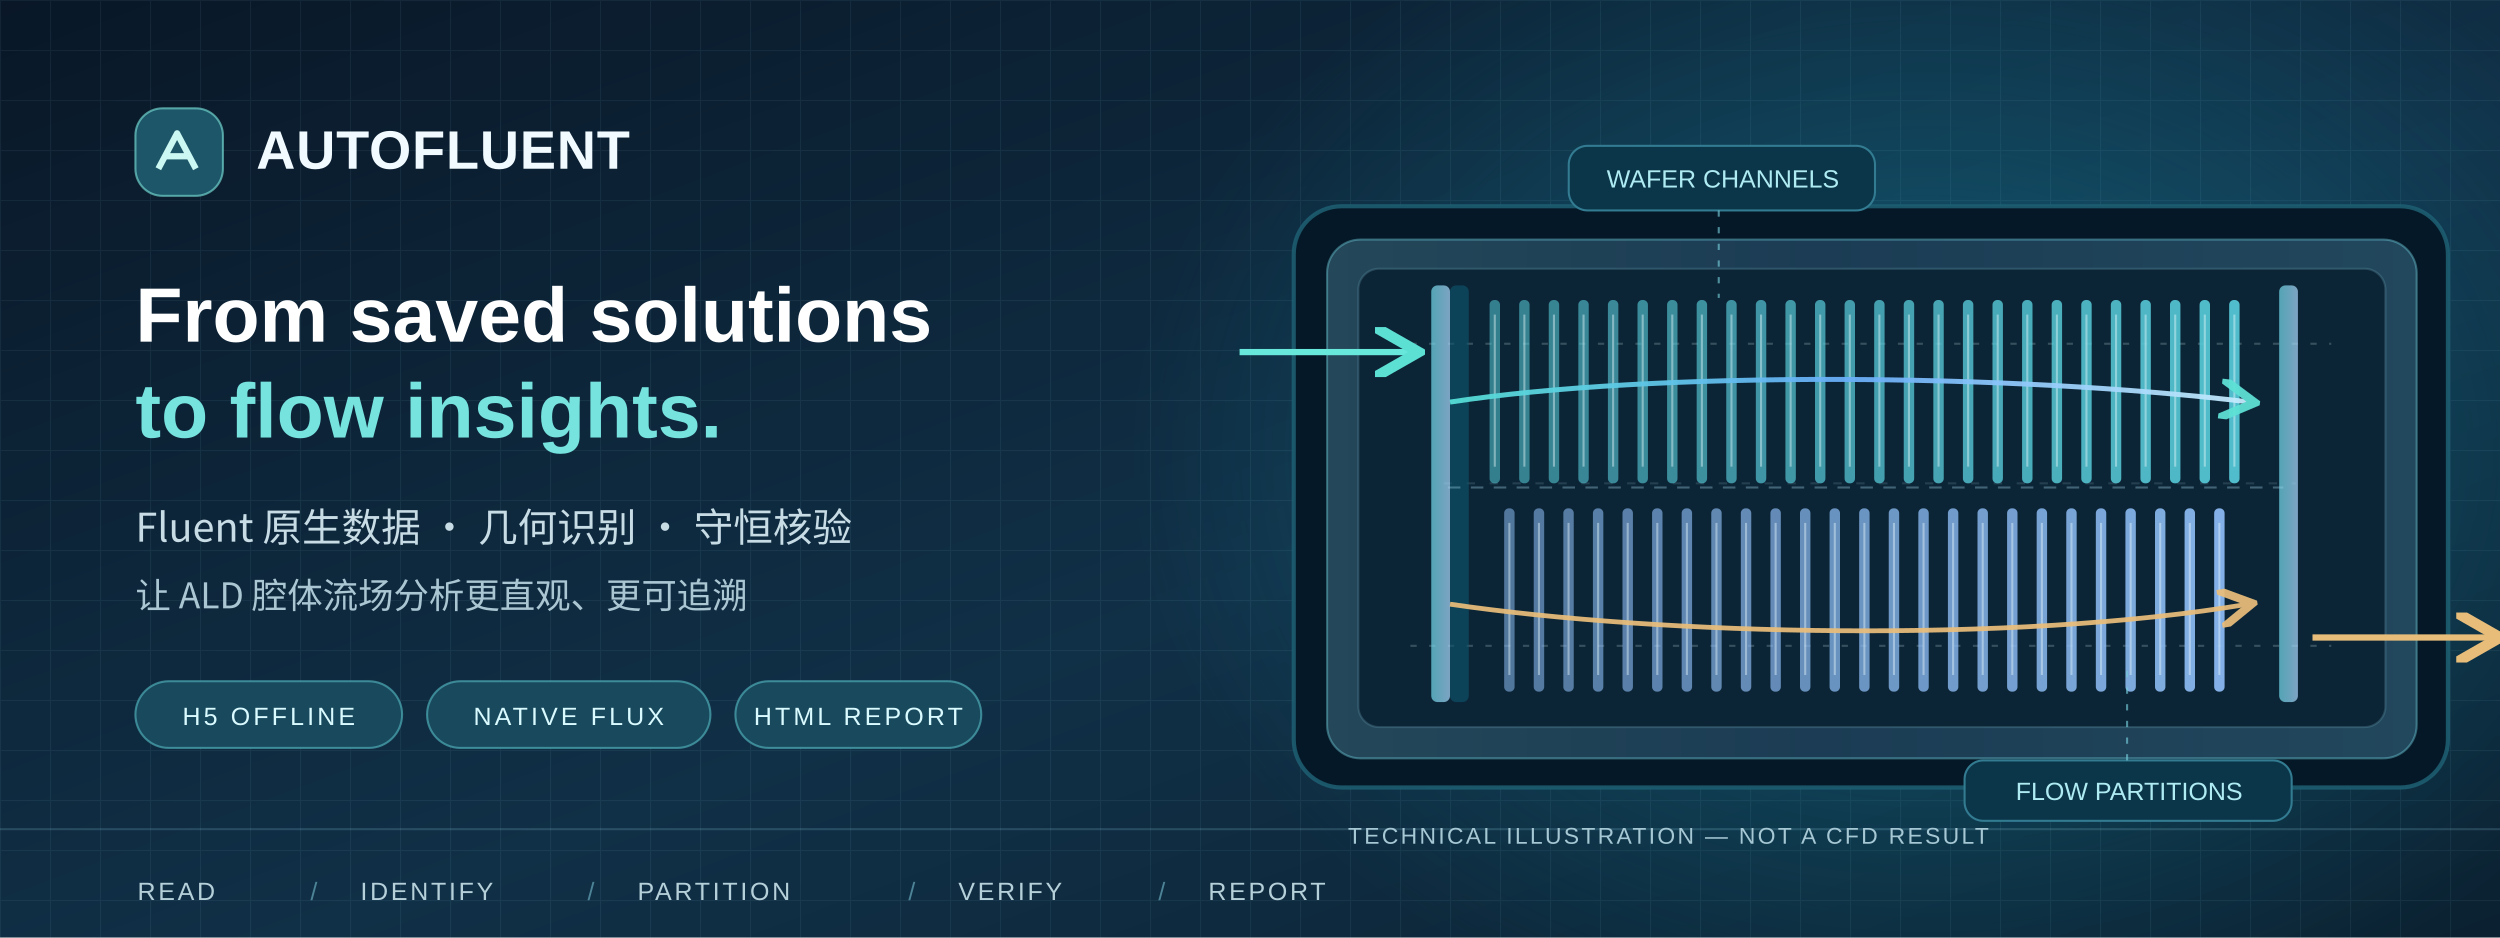
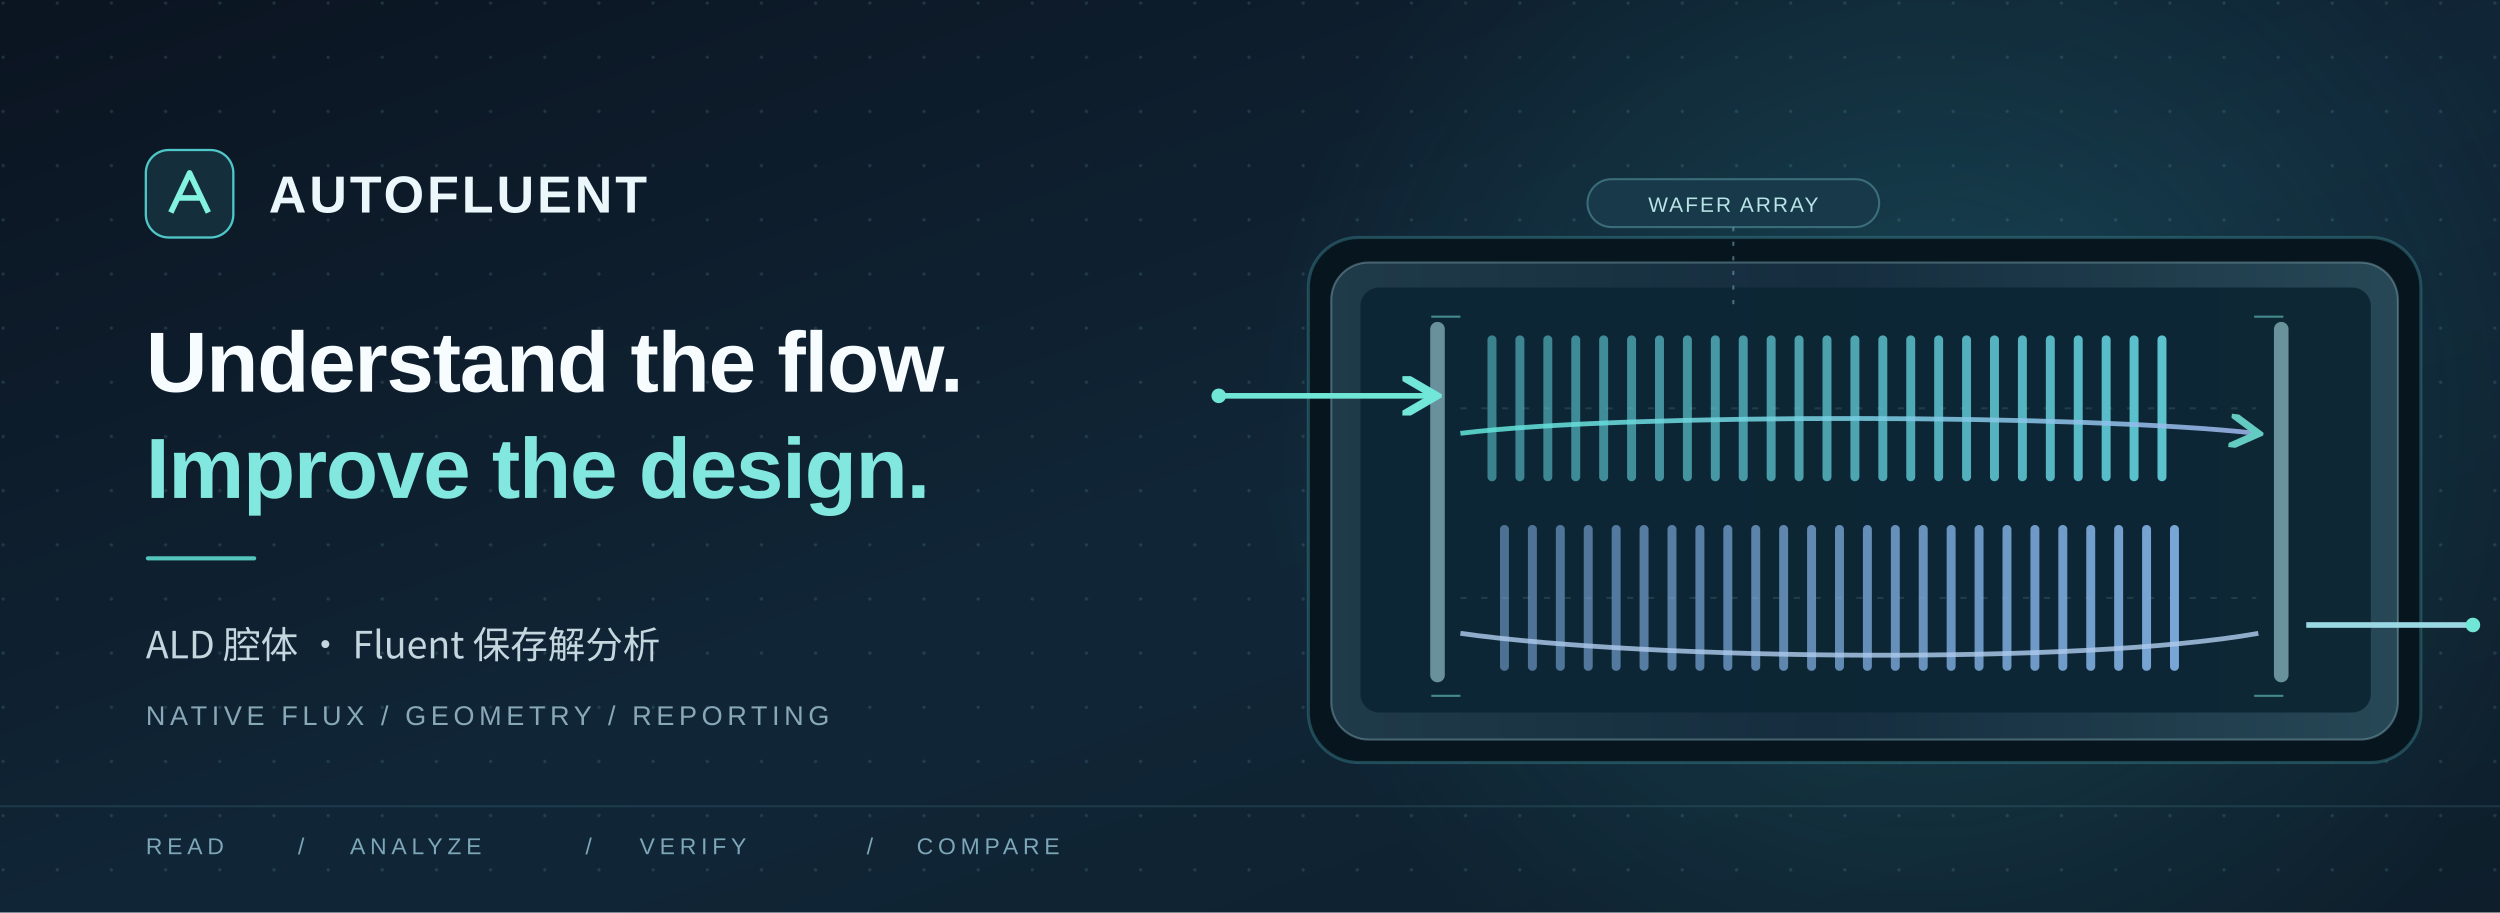
- <svg xmlns="http://www.w3.org/2000/svg" width="1200" height="450" viewBox="0 0 1200 450" role="img" aria-labelledby="t d">
+ <svg xmlns="http://www.w3.org/2000/svg" viewBox="0 0 1200 438" width="1200" height="438" role="img" aria-labelledby="title desc">
  <defs>
-     <linearGradient id="bg" x1="0" x2="1" y1="0" y2="1">
-       <stop stop-color="#091727" />
-       <stop offset=".56" stop-color="#103047" />
-       <stop offset="1" stop-color="#0b2131" />
+     <linearGradient id="bg" x1="0" y1="0" x2="1" y2="1">
+       <stop stop-color="#0b1421" />
+       <stop offset=".54" stop-color="#102637" />
+       <stop offset="1" stop-color="#0e1e2b" />
    </linearGradient>
-     <linearGradient id="vessel" x1="0" x2="1">
-       <stop stop-color="#244759" />
-       <stop offset=".45" stop-color="#1b3c54" />
-       <stop offset="1" stop-color="#22485d" />
+     <radialGradient id="halo">
+       <stop stop-color="#38c4c6" stop-opacity=".19" />
+       <stop offset="1" stop-color="#38c4c6" stop-opacity="0" />
+     </radialGradient>
+     <linearGradient id="line" x1="0" x2="1">
+       <stop stop-color="#5fe5d8" />
+       <stop offset=".55" stop-color="#7ccce4" />
+       <stop offset="1" stop-color="#9fb6ed" />
    </linearGradient>
-     <linearGradient id="line" x1="0" y1="0" x2="1" y2="0">
-       <stop stop-color="#55ded6" />
-       <stop offset=".5" stop-color="#69aef9" />
-       <stop offset="1" stop-color="#c5ecfd" />
+     <linearGradient id="chamber" x1="0" x2="1">
+       <stop stop-color="#1f3a49" />
+       <stop offset=".46" stop-color="#152d3e" />
+       <stop offset="1" stop-color="#274856" />
    </linearGradient>
-     <linearGradient id="plate" x1="0" x2="1" y1="0" y2="0">
-       <stop stop-color="#70d6e7" />
-       <stop offset="1" stop-color="#a9d6f8" />
-     </linearGradient>
-     <radialGradient id="aura">
-       <stop stop-color="#17a7c2" stop-opacity=".38" />
-       <stop offset="1" stop-color="#17a7c2" stop-opacity="0" />
-     </radialGradient>
-     <pattern id="grid" width="24" height="24" patternUnits="userSpaceOnUse">
-       <path d="M24 0H0V24" fill="none" stroke="#b7e8ff" stroke-opacity=".065" />
+     <pattern id="dots" width="26" height="26" patternUnits="userSpaceOnUse">
+       <circle cx="1.5" cy="1.5" r=".8" fill="#83cbd6" opacity=".16" />
    </pattern>
-     <marker id="arrow" markerWidth="8" markerHeight="8" refX="6" refY="4" orient="auto">
-       <path d="M0 0L7 4L0 8" fill="none" stroke="#5de0d4" stroke-width="1.7" />
-     </marker>
-     <marker id="warm" markerWidth="8" markerHeight="8" refX="6" refY="4" orient="auto">
-       <path d="M0 0L7 4L0 8" fill="none" stroke="#e8bd79" stroke-width="1.7" />
+     <marker id="arrow" markerWidth="7" markerHeight="7" refX="5.5" refY="3.5" orient="auto">
+       <path d="M0 0L6 3.5L0 7" stroke="#72e6d9" stroke-width="1.5" fill="none" />
    </marker>
  </defs>
-   <rect width="1200" height="450" fill="url(#bg)" />
-   <rect width="1200" height="450" fill="url(#grid)" />
-   <ellipse cx="925" cy="218" rx="385" ry="290" fill="url(#aura)" />
-   <path d="M0 398H1200" stroke="#a4e8f7" stroke-opacity=".17" />
-   <g transform="translate(65 52)">
-     <rect width="42" height="42" rx="13" fill="#1c5668" stroke="#76dcd5" stroke-opacity=".65" />
-     <path d="M11 29L20 12L29 29M15 23H25" fill="none" stroke="#ccf8f3" stroke-width="3" stroke-linejoin="round" />
-     <text x="58" y="29" font-size="26" font-weight="740" fill="#f1fbff" font-family="Arial, sans-serif" letter-spacing=".4">AUTOFLUENT</text>
-     <text x="0" y="112" font-size="37" font-weight="700" fill="#ffffff" font-family="Arial, sans-serif">From saved solutions</text>
-     <text x="0" y="158" font-size="37" font-weight="700" fill="#76e3de" font-family="Arial, sans-serif">to flow insights.</text>
-     <text x="0" y="208" fill="#c7dce5" font-size="19" font-family="'Microsoft YaHei','Noto Sans CJK SC',sans-serif">Fluent 原生数据 · 几何识别 · 守恒核验</text>
-     <text x="0" y="240" fill="#abc6d3" font-size="17" font-family="'Microsoft YaHei','Noto Sans CJK SC',sans-serif">让 ALD 腔体流场分析更直观、更可追溯</text>
-     <g transform="translate(0 275)">
-       <rect width="128" height="32" rx="16" fill="#19495d" stroke="#4eacb6" stroke-opacity=".7" />
-       <text x="64" y="21" fill="#d9faff" font-size="12" font-family="Arial,sans-serif" text-anchor="middle" letter-spacing="1.5">H5 OFFLINE</text>
-       <rect x="140" width="136" height="32" rx="16" fill="#19495d" stroke="#4eacb6" stroke-opacity=".7" />
-       <text x="208" y="21" fill="#d9faff" font-size="12" font-family="Arial,sans-serif" text-anchor="middle" letter-spacing="1.5">NATIVE FLUX</text>
-       <rect x="288" width="118" height="32" rx="16" fill="#19495d" stroke="#4eacb6" stroke-opacity=".7" />
-       <text x="347" y="21" fill="#d9faff" font-size="12" font-family="Arial,sans-serif" text-anchor="middle" letter-spacing="1.5">HTML REPORT</text>
+   <rect width="1200" height="438" fill="url(#bg)" />
+   <rect width="1200" height="438" fill="url(#dots)" />
+   <circle cx="924" cy="206" r="320" fill="url(#halo)" />
+   <path d="M0 387H1200" stroke="#7dd1dc" stroke-opacity=".12" />
+   <g transform="translate(70 72)">
+     <rect width="42" height="42" rx="11" fill="#142f3b" stroke="#4fc7c8" stroke-width="1.1" />
+     <path d="M12 30L21 11L30 30M16 23H26" fill="none" stroke="#83f2df" stroke-width="2.7" stroke-linejoin="round" />
+     <text x="59" y="30" font-family="Arial,Helvetica,sans-serif" font-size="25" fill="#ebf7fa" font-weight="700" letter-spacing="1.4">AUTOFLUENT</text>
+     <text x="0" y="116" font-family="Arial,Helvetica,sans-serif" font-size="41" fill="#f7fcff" font-weight="650" letter-spacing="-.6">Understand the flow.</text>
+     <text x="0" y="167" font-family="Arial,Helvetica,sans-serif" font-size="41" fill="#82e7de" font-weight="650" letter-spacing="-.6">Improve the design.</text>
+     <rect x="0" y="195" width="53" height="2" rx="1" fill="#53c5bc" />
+     <text x="0" y="244" font-family="Microsoft YaHei,Noto Sans CJK SC,Arial,sans-serif" font-size="18" fill="#c4d7df">ALD 腔体 · Fluent 保存解分析</text>
+     <text x="0" y="276" font-family="Arial,Helvetica,sans-serif" font-size="13" fill="#88a7b7" letter-spacing="2.2">NATIVE FLUX   /   GEOMETRY   /   REPORTING</text>
+   </g>
+   <g transform="translate(610 86)">
+     <rect x="18" y="28" width="534" height="252" rx="24" fill="#06151e" stroke="#3c8390" stroke-opacity=".45" stroke-width="1.5" />
+     <rect x="29" y="40" width="512" height="229" rx="18" fill="url(#chamber)" stroke="#94bdc9" stroke-opacity=".4" />
+     <rect x="43" y="52" width="485" height="204" rx="9" fill="#0d2534" opacity=".96" />
+     <path d="M80 72V238M485 72V238" stroke="#9acbd4" stroke-opacity=".65" stroke-width="7" stroke-linecap="round" />
+     <path d="M91 110H473M91 201H473" stroke="#b8e4e6" stroke-opacity=".12" stroke-dasharray="3 7" />
+     <rect x="104.0" y="75" width="4.3" height="70" rx="2.1" fill="#61cdd8" opacity="0.55" />
+     <rect x="117.4" y="75" width="4.3" height="70" rx="2.1" fill="#61cdd8" opacity="0.57" />
+     <rect x="130.8" y="75" width="4.3" height="70" rx="2.1" fill="#61cdd8" opacity="0.58" />
+     <rect x="144.2" y="75" width="4.3" height="70" rx="2.1" fill="#61cdd8" opacity="0.60" />
+     <rect x="157.6" y="75" width="4.3" height="70" rx="2.1" fill="#61cdd8" opacity="0.61" />
+     <rect x="171.0" y="75" width="4.3" height="70" rx="2.1" fill="#61cdd8" opacity="0.63" />
+     <rect x="184.4" y="75" width="4.3" height="70" rx="2.1" fill="#61cdd8" opacity="0.65" />
+     <rect x="197.8" y="75" width="4.3" height="70" rx="2.1" fill="#61cdd8" opacity="0.66" />
+     <rect x="211.2" y="75" width="4.3" height="70" rx="2.1" fill="#61cdd8" opacity="0.68" />
+     <rect x="224.6" y="75" width="4.3" height="70" rx="2.1" fill="#61cdd8" opacity="0.69" />
+     <rect x="238.0" y="75" width="4.3" height="70" rx="2.1" fill="#61cdd8" opacity="0.71" />
+     <rect x="251.4" y="75" width="4.3" height="70" rx="2.1" fill="#61cdd8" opacity="0.73" />
+     <rect x="264.8" y="75" width="4.3" height="70" rx="2.1" fill="#61cdd8" opacity="0.74" />
+     <rect x="278.2" y="75" width="4.3" height="70" rx="2.1" fill="#61cdd8" opacity="0.76" />
+     <rect x="291.6" y="75" width="4.3" height="70" rx="2.1" fill="#61cdd8" opacity="0.77" />
+     <rect x="305.0" y="75" width="4.3" height="70" rx="2.1" fill="#61cdd8" opacity="0.79" />
+     <rect x="318.4" y="75" width="4.3" height="70" rx="2.1" fill="#61cdd8" opacity="0.81" />
+     <rect x="331.8" y="75" width="4.3" height="70" rx="2.1" fill="#61cdd8" opacity="0.82" />
+     <rect x="345.2" y="75" width="4.3" height="70" rx="2.1" fill="#61cdd8" opacity="0.84" />
+     <rect x="358.6" y="75" width="4.3" height="70" rx="2.1" fill="#61cdd8" opacity="0.85" />
+     <rect x="372.0" y="75" width="4.3" height="70" rx="2.1" fill="#61cdd8" opacity="0.87" />
+     <rect x="385.4" y="75" width="4.3" height="70" rx="2.1" fill="#61cdd8" opacity="0.89" />
+     <rect x="398.8" y="75" width="4.3" height="70" rx="2.1" fill="#61cdd8" opacity="0.90" />
+     <rect x="412.2" y="75" width="4.3" height="70" rx="2.1" fill="#61cdd8" opacity="0.92" />
+     <rect x="425.6" y="75" width="4.3" height="70" rx="2.1" fill="#61cdd8" opacity="0.93" />
+     <rect x="110.0" y="166" width="4.3" height="70" rx="2.1" fill="#80aee0" opacity="0.55" />
+     <rect x="123.4" y="166" width="4.3" height="70" rx="2.1" fill="#80aee0" opacity="0.57" />
+     <rect x="136.8" y="166" width="4.3" height="70" rx="2.1" fill="#80aee0" opacity="0.58" />
+     <rect x="150.2" y="166" width="4.3" height="70" rx="2.1" fill="#80aee0" opacity="0.60" />
+     <rect x="163.6" y="166" width="4.3" height="70" rx="2.1" fill="#80aee0" opacity="0.61" />
+     <rect x="177.0" y="166" width="4.3" height="70" rx="2.1" fill="#80aee0" opacity="0.63" />
+     <rect x="190.4" y="166" width="4.3" height="70" rx="2.1" fill="#80aee0" opacity="0.65" />
+     <rect x="203.8" y="166" width="4.3" height="70" rx="2.1" fill="#80aee0" opacity="0.66" />
+     <rect x="217.2" y="166" width="4.3" height="70" rx="2.1" fill="#80aee0" opacity="0.68" />
+     <rect x="230.6" y="166" width="4.3" height="70" rx="2.1" fill="#80aee0" opacity="0.69" />
+     <rect x="244.0" y="166" width="4.3" height="70" rx="2.1" fill="#80aee0" opacity="0.71" />
+     <rect x="257.4" y="166" width="4.3" height="70" rx="2.1" fill="#80aee0" opacity="0.73" />
+     <rect x="270.8" y="166" width="4.3" height="70" rx="2.1" fill="#80aee0" opacity="0.74" />
+     <rect x="284.2" y="166" width="4.3" height="70" rx="2.1" fill="#80aee0" opacity="0.76" />
+     <rect x="297.6" y="166" width="4.3" height="70" rx="2.1" fill="#80aee0" opacity="0.77" />
+     <rect x="311.0" y="166" width="4.3" height="70" rx="2.1" fill="#80aee0" opacity="0.79" />
+     <rect x="324.4" y="166" width="4.3" height="70" rx="2.1" fill="#80aee0" opacity="0.81" />
+     <rect x="337.8" y="166" width="4.3" height="70" rx="2.1" fill="#80aee0" opacity="0.82" />
+     <rect x="351.2" y="166" width="4.3" height="70" rx="2.1" fill="#80aee0" opacity="0.84" />
+     <rect x="364.6" y="166" width="4.3" height="70" rx="2.1" fill="#80aee0" opacity="0.85" />
+     <rect x="378.0" y="166" width="4.3" height="70" rx="2.1" fill="#80aee0" opacity="0.87" />
+     <rect x="391.4" y="166" width="4.3" height="70" rx="2.1" fill="#80aee0" opacity="0.89" />
+     <rect x="404.8" y="166" width="4.3" height="70" rx="2.1" fill="#80aee0" opacity="0.90" />
+     <rect x="418.2" y="166" width="4.3" height="70" rx="2.1" fill="#80aee0" opacity="0.92" />
+     <rect x="431.6" y="166" width="4.3" height="70" rx="2.1" fill="#80aee0" opacity="0.93" />
+     <path d="M-25 104H78" stroke="#70e6d6" stroke-width="2.7" fill="none" marker-end="url(#arrow)" />
+     <path d="M91 122C173 112 393 113 473 122" stroke="url(#line)" stroke-width="2.3" fill="none" opacity=".86" marker-end="url(#arrow)" />
+     <path d="M91 218C183 231 390 233 474 218" stroke="#adc9ec" stroke-width="2.3" fill="none" opacity=".82" />
+     <path d="M497 214H576" stroke="#9ad9e4" stroke-width="2.7" fill="none" />
+     <g fill="#70e6d6">
+       <circle cx="-25" cy="104" r="3.5" />
+       <circle cx="577" cy="214" r="3.5" />
    </g>
+     <path d="M77 66H91M77 248H91M472 66H486M472 248H486" stroke="#73dcd7" stroke-opacity=".55" />
+     <rect x="152" y="0" width="140" height="23" rx="11.5" fill="#183949" stroke="#4f8a95" stroke-opacity=".65" />
+     <text x="222" y="15.7" font-size="10" fill="#b8e5e7" font-family="Arial,Helvetica,sans-serif" letter-spacing="1" text-anchor="middle">WAFER ARRAY</text>
+     <path d="M222 23V65" stroke="#6c9faf" stroke-opacity=".6" stroke-dasharray="2 5" />
  </g>
-   <g transform="translate(617 66)">
-     <rect x="4" y="33" width="554" height="279" rx="23" fill="#051827" stroke="#1e6074" stroke-opacity=".85" stroke-width="2" />
-     <rect x="20" y="49" width="523" height="249" rx="16" fill="url(#vessel)" stroke="#70cfde" stroke-opacity=".42" />
-     <rect x="35" y="63" width="493" height="220" rx="10" fill="#0c2536" stroke="#6094a8" stroke-opacity=".32" />
-     <path d="M60 99H502M60 244H502" stroke="#d9f3f7" stroke-opacity=".21" stroke-dasharray="3 6" />
-     <path d="M76 166H485" stroke="#b4e3f0" stroke-opacity=".14" stroke-dasharray="4 7" />
-     <rect x="70" y="71" width="9" height="200" rx="3" fill="url(#plate)" opacity=".72" />
-     <rect x="79" y="71" width="9" height="200" rx="3" fill="#0d536b" opacity=".65" />
-     <rect x="477" y="71" width="9" height="200" rx="3" fill="url(#plate)" opacity=".72" />
-     <g>
-       <rect x="98.0" y="78" width="5" height="88" rx="2.3" fill="#56c8d6" opacity="0.55" />
-       <path d="M100.5 85v73" stroke="#e9fafe" stroke-opacity=".43" stroke-width="1" />
-       <rect x="112.2" y="78" width="5" height="88" rx="2.3" fill="#56c8d6" opacity="0.57" />
-       <path d="M114.7 85v73" stroke="#e9fafe" stroke-opacity=".43" stroke-width="1" />
-       <rect x="126.4" y="78" width="5" height="88" rx="2.3" fill="#56c8d6" opacity="0.58" />
-       <path d="M128.9 85v73" stroke="#e9fafe" stroke-opacity=".43" stroke-width="1" />
-       <rect x="140.6" y="78" width="5" height="88" rx="2.3" fill="#56c8d6" opacity="0.60" />
-       <path d="M143.1 85v73" stroke="#e9fafe" stroke-opacity=".43" stroke-width="1" />
-       <rect x="154.8" y="78" width="5" height="88" rx="2.3" fill="#56c8d6" opacity="0.61" />
-       <path d="M157.3 85v73" stroke="#e9fafe" stroke-opacity=".43" stroke-width="1" />
-       <rect x="169.0" y="78" width="5" height="88" rx="2.3" fill="#56c8d6" opacity="0.63" />
-       <path d="M171.5 85v73" stroke="#e9fafe" stroke-opacity=".43" stroke-width="1" />
-       <rect x="183.2" y="78" width="5" height="88" rx="2.3" fill="#56c8d6" opacity="0.64" />
-       <path d="M185.7 85v73" stroke="#e9fafe" stroke-opacity=".43" stroke-width="1" />
-       <rect x="197.4" y="78" width="5" height="88" rx="2.3" fill="#56c8d6" opacity="0.66" />
-       <path d="M199.9 85v73" stroke="#e9fafe" stroke-opacity=".43" stroke-width="1" />
-       <rect x="211.6" y="78" width="5" height="88" rx="2.3" fill="#56c8d6" opacity="0.67" />
-       <path d="M214.1 85v73" stroke="#e9fafe" stroke-opacity=".43" stroke-width="1" />
-       <rect x="225.8" y="78" width="5" height="88" rx="2.3" fill="#56c8d6" opacity="0.69" />
-       <path d="M228.3 85v73" stroke="#e9fafe" stroke-opacity=".43" stroke-width="1" />
-       <rect x="240.0" y="78" width="5" height="88" rx="2.3" fill="#56c8d6" opacity="0.70" />
-       <path d="M242.5 85v73" stroke="#e9fafe" stroke-opacity=".43" stroke-width="1" />
-       <rect x="254.2" y="78" width="5" height="88" rx="2.3" fill="#56c8d6" opacity="0.72" />
-       <path d="M256.7 85v73" stroke="#e9fafe" stroke-opacity=".43" stroke-width="1" />
-       <rect x="268.4" y="78" width="5" height="88" rx="2.3" fill="#56c8d6" opacity="0.73" />
-       <path d="M270.9 85v73" stroke="#e9fafe" stroke-opacity=".43" stroke-width="1" />
-       <rect x="282.6" y="78" width="5" height="88" rx="2.3" fill="#56c8d6" opacity="0.75" />
-       <path d="M285.1 85v73" stroke="#e9fafe" stroke-opacity=".43" stroke-width="1" />
-       <rect x="296.8" y="78" width="5" height="88" rx="2.3" fill="#56c8d6" opacity="0.77" />
-       <path d="M299.3 85v73" stroke="#e9fafe" stroke-opacity=".43" stroke-width="1" />
-       <rect x="311.0" y="78" width="5" height="88" rx="2.3" fill="#56c8d6" opacity="0.78" />
-       <path d="M313.5 85v73" stroke="#e9fafe" stroke-opacity=".43" stroke-width="1" />
-       <rect x="325.2" y="78" width="5" height="88" rx="2.3" fill="#56c8d6" opacity="0.80" />
-       <path d="M327.7 85v73" stroke="#e9fafe" stroke-opacity=".43" stroke-width="1" />
-       <rect x="339.4" y="78" width="5" height="88" rx="2.3" fill="#56c8d6" opacity="0.81" />
-       <path d="M341.9 85v73" stroke="#e9fafe" stroke-opacity=".43" stroke-width="1" />
-       <rect x="353.6" y="78" width="5" height="88" rx="2.3" fill="#56c8d6" opacity="0.83" />
-       <path d="M356.1 85v73" stroke="#e9fafe" stroke-opacity=".43" stroke-width="1" />
-       <rect x="367.8" y="78" width="5" height="88" rx="2.3" fill="#56c8d6" opacity="0.84" />
-       <path d="M370.3 85v73" stroke="#e9fafe" stroke-opacity=".43" stroke-width="1" />
-       <rect x="382.0" y="78" width="5" height="88" rx="2.3" fill="#56c8d6" opacity="0.86" />
-       <path d="M384.5 85v73" stroke="#e9fafe" stroke-opacity=".43" stroke-width="1" />
-       <rect x="396.2" y="78" width="5" height="88" rx="2.3" fill="#56c8d6" opacity="0.87" />
-       <path d="M398.7 85v73" stroke="#e9fafe" stroke-opacity=".43" stroke-width="1" />
-       <rect x="410.4" y="78" width="5" height="88" rx="2.3" fill="#56c8d6" opacity="0.89" />
-       <path d="M412.9 85v73" stroke="#e9fafe" stroke-opacity=".43" stroke-width="1" />
-       <rect x="424.6" y="78" width="5" height="88" rx="2.3" fill="#56c8d6" opacity="0.90" />
-       <path d="M427.1 85v73" stroke="#e9fafe" stroke-opacity=".43" stroke-width="1" />
-       <rect x="438.8" y="78" width="5" height="88" rx="2.3" fill="#56c8d6" opacity="0.92" />
-       <path d="M441.3 85v73" stroke="#e9fafe" stroke-opacity=".43" stroke-width="1" />
-       <rect x="453.0" y="78" width="5" height="88" rx="2.3" fill="#56c8d6" opacity="0.93" />
-       <path d="M455.5 85v73" stroke="#e9fafe" stroke-opacity=".43" stroke-width="1" />
-     </g>
-     <g>
-       <rect x="105.0" y="178" width="5" height="88" rx="2.3" fill="#8bbaf2" opacity="0.55" />
-       <path d="M107.5 185v73" stroke="#e9fafe" stroke-opacity=".43" stroke-width="1" />
-       <rect x="119.2" y="178" width="5" height="88" rx="2.3" fill="#8bbaf2" opacity="0.57" />
-       <path d="M121.7 185v73" stroke="#e9fafe" stroke-opacity=".43" stroke-width="1" />
-       <rect x="133.4" y="178" width="5" height="88" rx="2.3" fill="#8bbaf2" opacity="0.58" />
-       <path d="M135.9 185v73" stroke="#e9fafe" stroke-opacity=".43" stroke-width="1" />
-       <rect x="147.6" y="178" width="5" height="88" rx="2.3" fill="#8bbaf2" opacity="0.60" />
-       <path d="M150.1 185v73" stroke="#e9fafe" stroke-opacity=".43" stroke-width="1" />
-       <rect x="161.8" y="178" width="5" height="88" rx="2.3" fill="#8bbaf2" opacity="0.61" />
-       <path d="M164.3 185v73" stroke="#e9fafe" stroke-opacity=".43" stroke-width="1" />
-       <rect x="176.0" y="178" width="5" height="88" rx="2.3" fill="#8bbaf2" opacity="0.63" />
-       <path d="M178.5 185v73" stroke="#e9fafe" stroke-opacity=".43" stroke-width="1" />
-       <rect x="190.2" y="178" width="5" height="88" rx="2.3" fill="#8bbaf2" opacity="0.65" />
-       <path d="M192.7 185v73" stroke="#e9fafe" stroke-opacity=".43" stroke-width="1" />
-       <rect x="204.4" y="178" width="5" height="88" rx="2.3" fill="#8bbaf2" opacity="0.66" />
-       <path d="M206.9 185v73" stroke="#e9fafe" stroke-opacity=".43" stroke-width="1" />
-       <rect x="218.6" y="178" width="5" height="88" rx="2.3" fill="#8bbaf2" opacity="0.68" />
-       <path d="M221.1 185v73" stroke="#e9fafe" stroke-opacity=".43" stroke-width="1" />
-       <rect x="232.8" y="178" width="5" height="88" rx="2.3" fill="#8bbaf2" opacity="0.69" />
-       <path d="M235.3 185v73" stroke="#e9fafe" stroke-opacity=".43" stroke-width="1" />
-       <rect x="247.0" y="178" width="5" height="88" rx="2.3" fill="#8bbaf2" opacity="0.71" />
-       <path d="M249.5 185v73" stroke="#e9fafe" stroke-opacity=".43" stroke-width="1" />
-       <rect x="261.2" y="178" width="5" height="88" rx="2.3" fill="#8bbaf2" opacity="0.73" />
-       <path d="M263.7 185v73" stroke="#e9fafe" stroke-opacity=".43" stroke-width="1" />
-       <rect x="275.4" y="178" width="5" height="88" rx="2.3" fill="#8bbaf2" opacity="0.74" />
-       <path d="M277.9 185v73" stroke="#e9fafe" stroke-opacity=".43" stroke-width="1" />
-       <rect x="289.6" y="178" width="5" height="88" rx="2.3" fill="#8bbaf2" opacity="0.76" />
-       <path d="M292.1 185v73" stroke="#e9fafe" stroke-opacity=".43" stroke-width="1" />
-       <rect x="303.8" y="178" width="5" height="88" rx="2.3" fill="#8bbaf2" opacity="0.77" />
-       <path d="M306.3 185v73" stroke="#e9fafe" stroke-opacity=".43" stroke-width="1" />
-       <rect x="318.0" y="178" width="5" height="88" rx="2.3" fill="#8bbaf2" opacity="0.79" />
-       <path d="M320.5 185v73" stroke="#e9fafe" stroke-opacity=".43" stroke-width="1" />
-       <rect x="332.2" y="178" width="5" height="88" rx="2.3" fill="#8bbaf2" opacity="0.81" />
-       <path d="M334.7 185v73" stroke="#e9fafe" stroke-opacity=".43" stroke-width="1" />
-       <rect x="346.4" y="178" width="5" height="88" rx="2.3" fill="#8bbaf2" opacity="0.82" />
-       <path d="M348.9 185v73" stroke="#e9fafe" stroke-opacity=".43" stroke-width="1" />
-       <rect x="360.6" y="178" width="5" height="88" rx="2.3" fill="#8bbaf2" opacity="0.84" />
-       <path d="M363.1 185v73" stroke="#e9fafe" stroke-opacity=".43" stroke-width="1" />
-       <rect x="374.8" y="178" width="5" height="88" rx="2.3" fill="#8bbaf2" opacity="0.85" />
-       <path d="M377.3 185v73" stroke="#e9fafe" stroke-opacity=".43" stroke-width="1" />
-       <rect x="389.0" y="178" width="5" height="88" rx="2.3" fill="#8bbaf2" opacity="0.87" />
-       <path d="M391.5 185v73" stroke="#e9fafe" stroke-opacity=".43" stroke-width="1" />
-       <rect x="403.2" y="178" width="5" height="88" rx="2.3" fill="#8bbaf2" opacity="0.89" />
-       <path d="M405.7 185v73" stroke="#e9fafe" stroke-opacity=".43" stroke-width="1" />
-       <rect x="417.4" y="178" width="5" height="88" rx="2.3" fill="#8bbaf2" opacity="0.90" />
-       <path d="M419.9 185v73" stroke="#e9fafe" stroke-opacity=".43" stroke-width="1" />
-       <rect x="431.6" y="178" width="5" height="88" rx="2.3" fill="#8bbaf2" opacity="0.92" />
-       <path d="M434.1 185v73" stroke="#e9fafe" stroke-opacity=".43" stroke-width="1" />
-       <rect x="445.8" y="178" width="5" height="88" rx="2.3" fill="#8bbaf2" opacity="0.93" />
-       <path d="M448.3 185v73" stroke="#e9fafe" stroke-opacity=".43" stroke-width="1" />
-     </g>
-     <path d="M-22 103H61" stroke="#68e7db" stroke-width="3" marker-end="url(#arrow)" />
-     <path d="M79 127C177 112 347 113 463 127" fill="none" stroke="url(#line)" stroke-width="2.4" marker-end="url(#arrow)" opacity=".94" />
-     <path d="M79 224C181 239 349 243 462 224" fill="none" stroke="#e8bd79" stroke-width="2.3" marker-end="url(#warm)" opacity=".93" />
-     <path d="M493 240H580" stroke="#e8bd79" stroke-width="3" marker-end="url(#warm)" />
-     <path d="M78 168H479" stroke="#a0d8ec" stroke-opacity=".35" stroke-width="1" stroke-dasharray="6 5" />
-     <rect x="136" y="4" width="147" height="31" rx="9" fill="#0b3649" stroke="#327b91" />
-     <text x="210" y="24" font-family="Arial,sans-serif" font-size="12" fill="#aeebf2" text-anchor="middle">WAFER CHANNELS</text>
-     <path d="M208 35V77" stroke="#73c9d8" stroke-opacity=".65" stroke-dasharray="3 5" />
-     <rect x="326" y="299" width="157" height="29" rx="9" fill="#0b3649" stroke="#327b91" />
-     <text x="405" y="318" font-family="Arial,sans-serif" font-size="12" fill="#aeebf2" text-anchor="middle">FLOW PARTITIONS</text>
-     <path d="M404 299V254" stroke="#73c9d8" stroke-opacity=".65" stroke-dasharray="3 5" />
-     <text x="30" y="339" fill="#a6c8d4" font-size="11" font-family="Arial,sans-serif" letter-spacing="1.1">TECHNICAL ILLUSTRATION — NOT A CFD RESULT</text>
-   </g>
-   <g font-family="Arial,sans-serif" fill="#b6d0da" font-size="12" letter-spacing="1.3">
-     <text x="66" y="432">READ</text>
-     <text x="149" y="432" fill="#4d8397">/</text>
-     <text x="173" y="432">IDENTIFY</text>
-     <text x="282" y="432" fill="#4d8397">/</text>
-     <text x="306" y="432">PARTITION</text>
-     <text x="436" y="432" fill="#4d8397">/</text>
-     <text x="460" y="432">VERIFY</text>
-     <text x="556" y="432" fill="#4d8397">/</text>
-     <text x="580" y="432">REPORT</text>
+   <g transform="translate(70 410)" font-family="Arial,Helvetica,sans-serif" font-size="11" letter-spacing="2.3" fill="#7da7b8">
+     <text>READ</text>
+     <text x="73">/</text>
+     <text x="98">ANALYZE</text>
+     <text x="211">/</text>
+     <text x="237">VERIFY</text>
+     <text x="346">/</text>
+     <text x="370">COMPARE</text>
  </g>
</svg>
